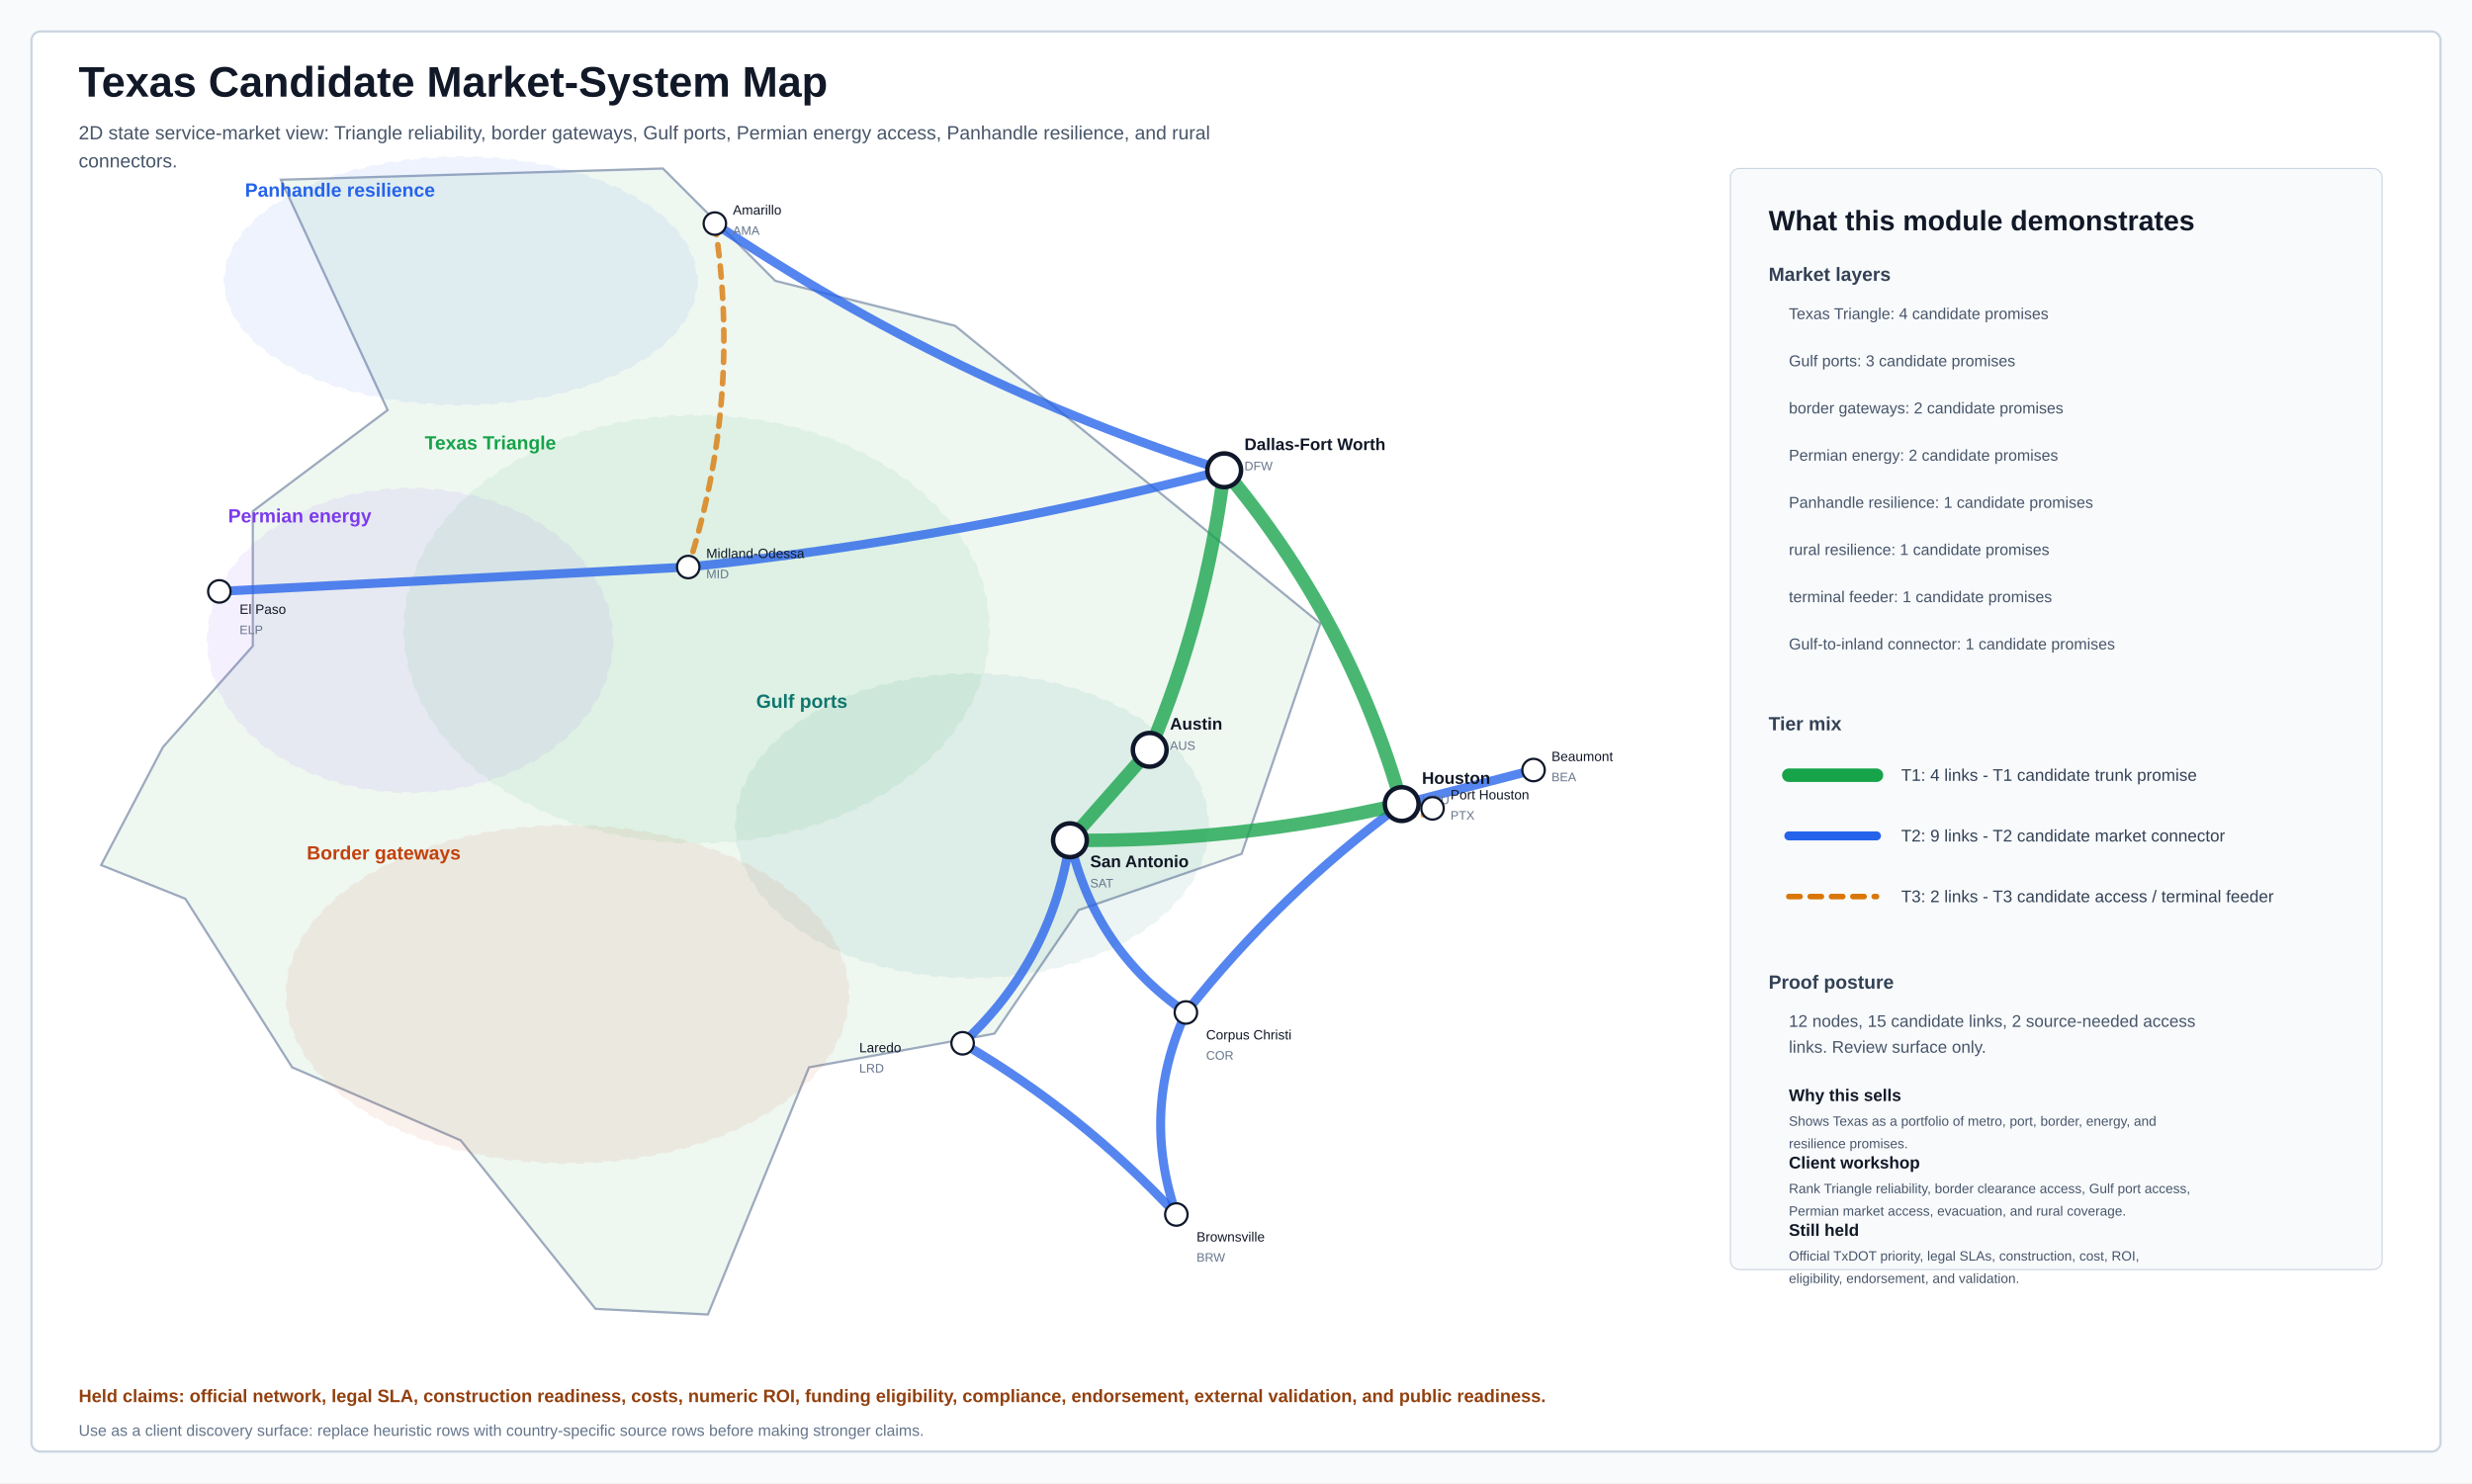
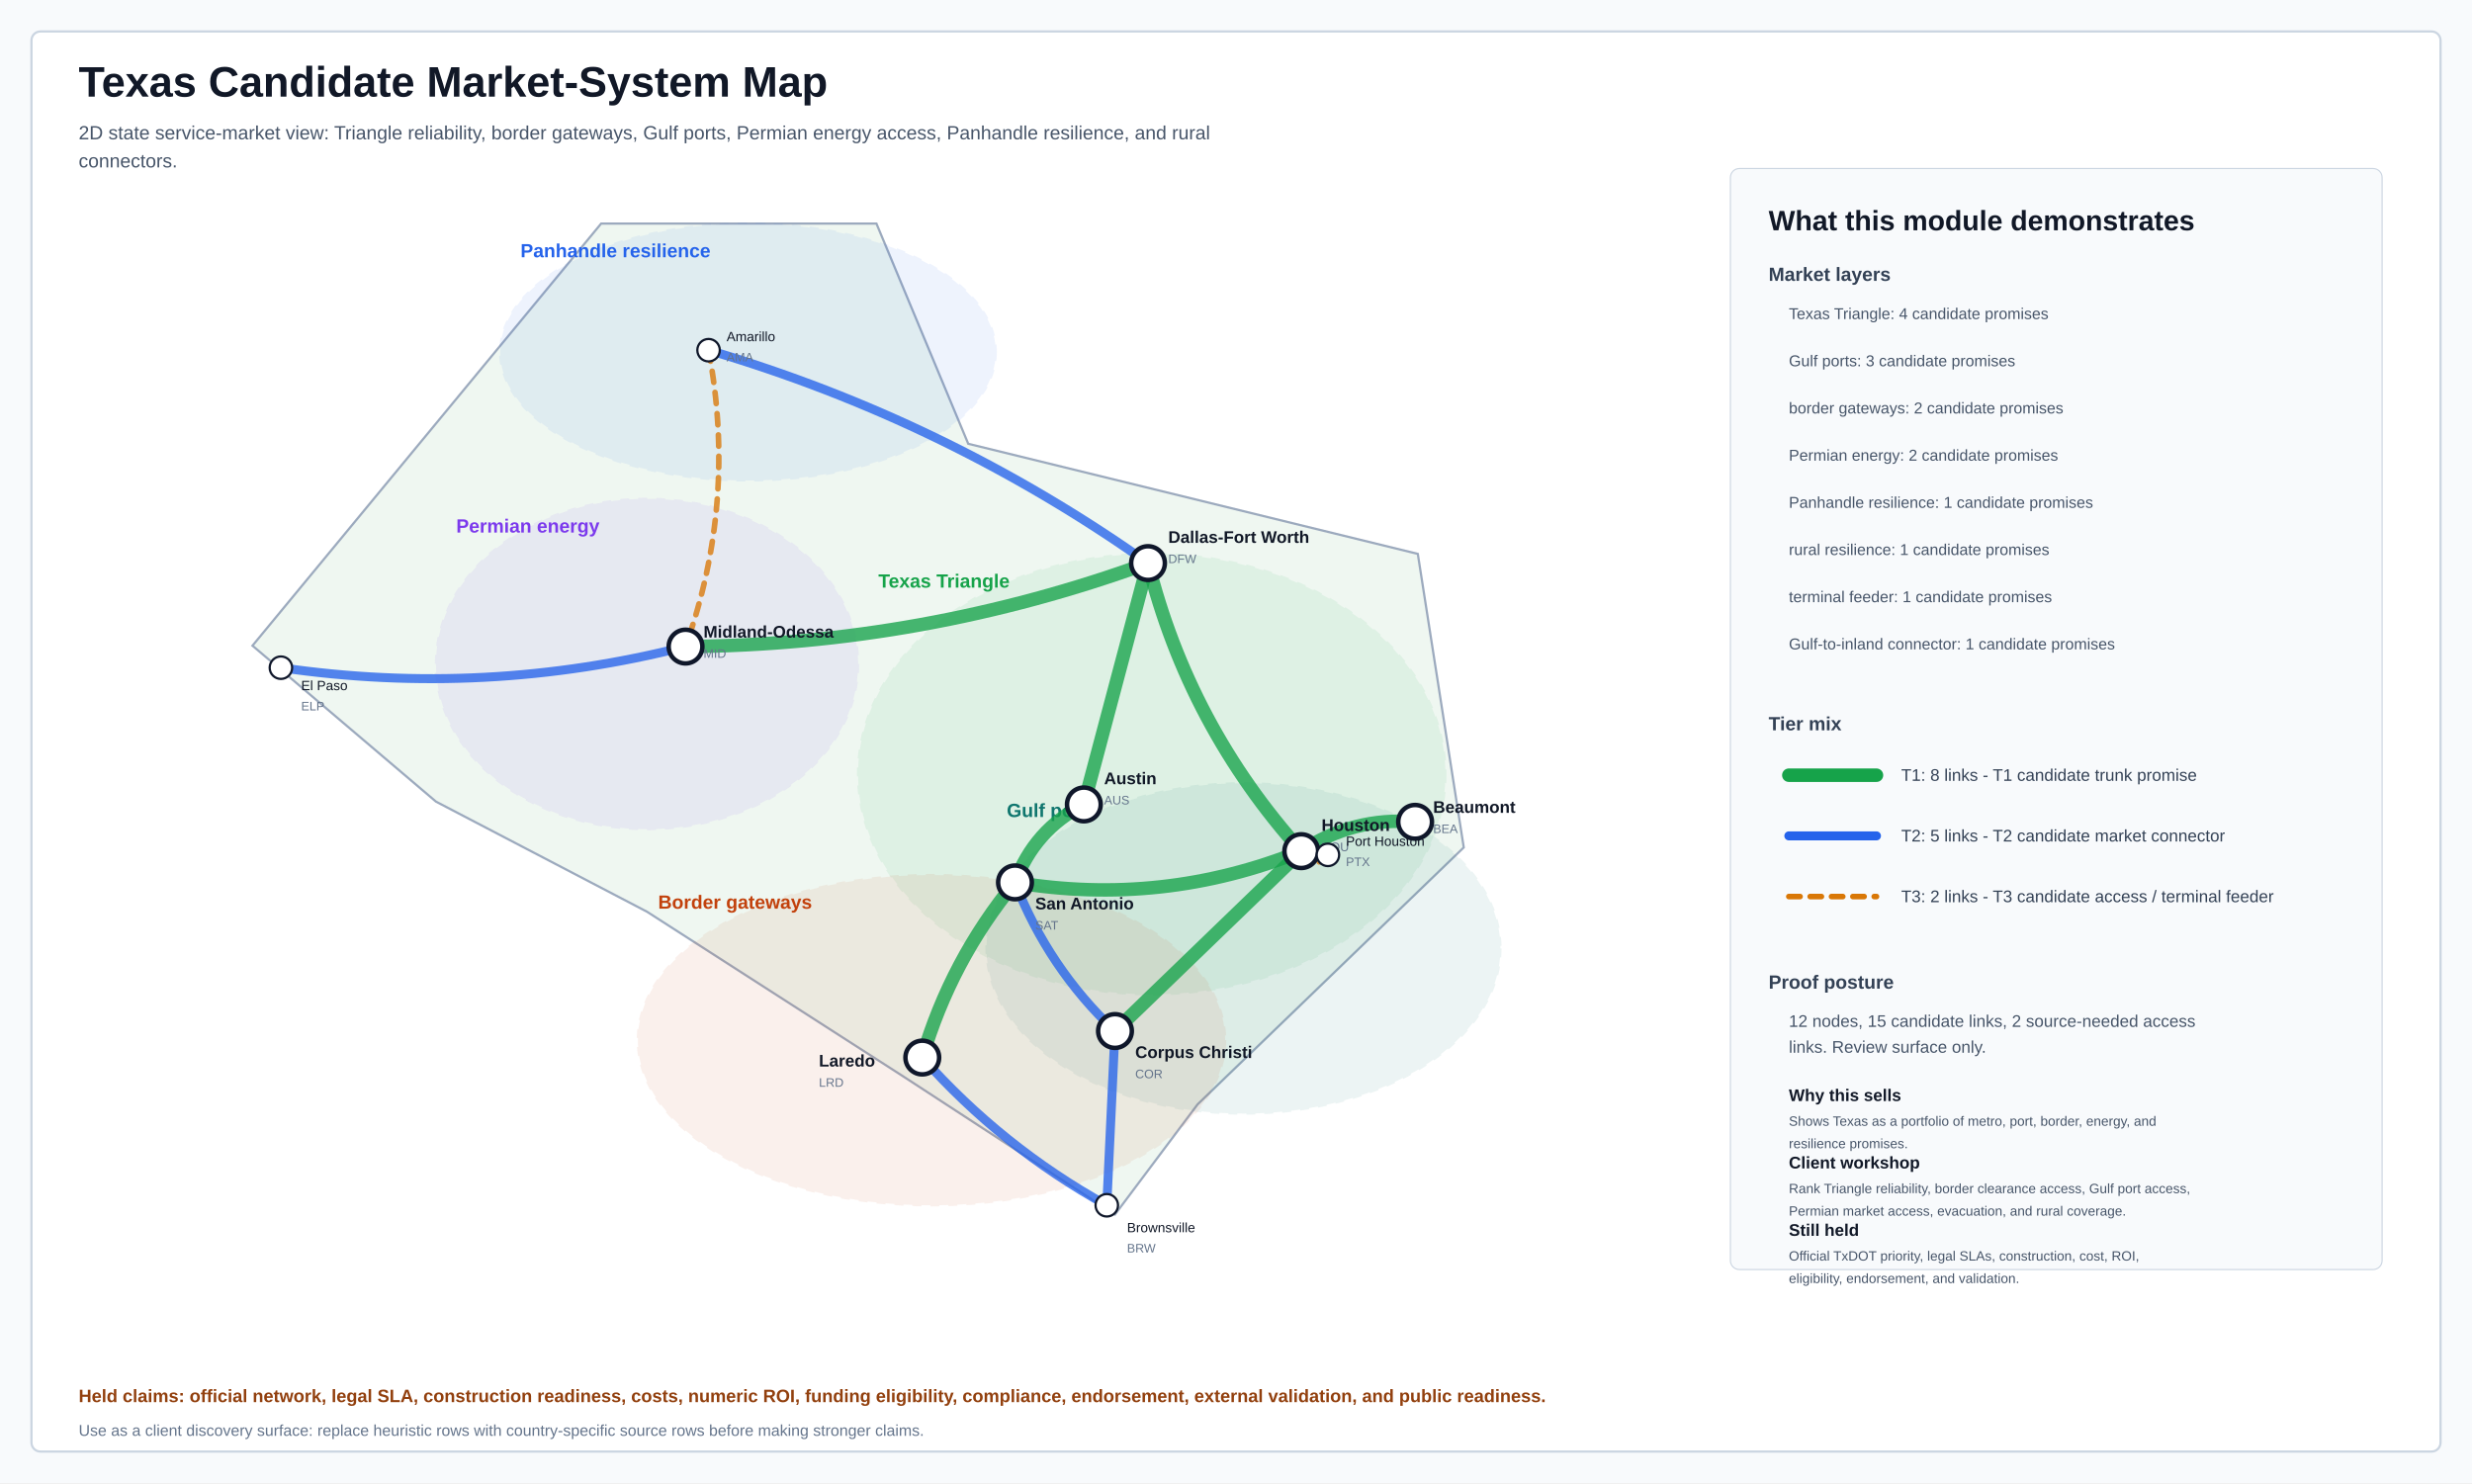
<svg xmlns="http://www.w3.org/2000/svg" viewBox="0 0 2200 1320" width="2200" height="1320">
  <rect width="2200" height="1320" fill="#f8fafc" />
  <rect x="28" y="28" width="2144" height="1264" rx="8" fill="#ffffff" stroke="#cbd5e1" stroke-width="2" />
  <text x="70.0" y="86.0" font-family="Segoe UI, Arial, sans-serif" font-size="38" font-weight="700" fill="#111827" text-anchor="start">Texas Candidate Market-System Map</text>
  <text x="70.0" y="124.0" font-family="Segoe UI, Arial, sans-serif" font-size="17" font-weight="400" fill="#475569" text-anchor="start">2D state service-market view: Triangle reliability, border gateways, Gulf ports, Permian energy access, Panhandle resilience, and rural</text>
  <text x="70.0" y="149.0" font-family="Segoe UI, Arial, sans-serif" font-size="17" font-weight="400" fill="#475569" text-anchor="start">connectors.</text>
-   <path d="M250 160 L590 150 L690 250 L850 290 L1175 555 L1105 760 L960 810 L885 920 L720 950 L630 1170 L530 1165 L410 1015 L260 950 L165 800 L90 770 L145 665 L225 575 L225 455 L345 365 Z" fill="#eef6f0" stroke="#94a3b8" stroke-width="2" opacity="0.92" />
-   <ellipse cx="620" cy="560" rx="260.0" ry="190.0" fill="#16a34a" opacity="0.08" stroke="#16a34a" stroke-width="2" stroke-dasharray="8 8" />
-   <text x="378.0" y="400.0" font-family="Segoe UI, Arial, sans-serif" font-size="17" font-weight="700" fill="#16a34a" text-anchor="start">Texas Triangle</text>
-   <ellipse cx="865" cy="735" rx="210.0" ry="135.0" fill="#0f766e" opacity="0.08" stroke="#0f766e" stroke-width="2" stroke-dasharray="8 8" />
-   <text x="673.0" y="630.0" font-family="Segoe UI, Arial, sans-serif" font-size="17" font-weight="700" fill="#0f766e" text-anchor="start">Gulf ports</text>
-   <ellipse cx="505" cy="885" rx="250.0" ry="150.0" fill="#c2410c" opacity="0.08" stroke="#c2410c" stroke-width="2" stroke-dasharray="8 8" />
-   <text x="273.0" y="765.0" font-family="Segoe UI, Arial, sans-serif" font-size="17" font-weight="700" fill="#c2410c" text-anchor="start">Border gateways</text>
-   <ellipse cx="365" cy="570" rx="180.0" ry="135.0" fill="#7c3aed" opacity="0.08" stroke="#7c3aed" stroke-width="2" stroke-dasharray="8 8" />
-   <text x="203.0" y="465.0" font-family="Segoe UI, Arial, sans-serif" font-size="17" font-weight="700" fill="#7c3aed" text-anchor="start">Permian energy</text>
-   <ellipse cx="410" cy="250" rx="210.0" ry="110.0" fill="#2563eb" opacity="0.08" stroke="#2563eb" stroke-width="2" stroke-dasharray="8 8" />
-   <text x="218.0" y="175.0" font-family="Segoe UI, Arial, sans-serif" font-size="17" font-weight="700" fill="#2563eb" text-anchor="start">Panhandle resilience</text>
-   <path d="M636.2 199.0 Q660.2 354.6 612.5 504.7" fill="none" stroke="#d97706" stroke-width="5" stroke-linecap="round" opacity="0.78" stroke-dasharray="10 9" />
-   <path d="M1274.9 719.5 Q1258.8 735.4 1247.5 715.7" fill="none" stroke="#d97706" stroke-width="5" stroke-linecap="round" opacity="0.78" stroke-dasharray="10 9" />
-   <path d="M1247.5 715.7 Q1306.2 700.6 1364.8 685.4" fill="none" stroke="#2563eb" stroke-width="8" stroke-linecap="round" opacity="0.78" />
-   <path d="M1247.5 715.7 Q1138.9 795.5 1055.4 901.2" fill="none" stroke="#2563eb" stroke-width="8" stroke-linecap="round" opacity="0.78" />
-   <path d="M1055.4 901.2 Q1015.2 989.4 1046.9 1081.0" fill="none" stroke="#2563eb" stroke-width="8" stroke-linecap="round" opacity="0.78" />
-   <path d="M952.2 747.9 Q936.3 855.1 856.7 928.6" fill="none" stroke="#2563eb" stroke-width="8" stroke-linecap="round" opacity="0.78" />
-   <path d="M856.7 928.6 Q963.0 990.8 1046.9 1081.0" fill="none" stroke="#2563eb" stroke-width="8" stroke-linecap="round" opacity="0.78" />
-   <path d="M195.2 526.4 Q403.8 515.6 612.5 504.7" fill="none" stroke="#2563eb" stroke-width="8" stroke-linecap="round" opacity="0.78" />
-   <path d="M612.5 504.7 Q854.2 479.3 1089.5 418.6" fill="none" stroke="#2563eb" stroke-width="8" stroke-linecap="round" opacity="0.78" />
-   <path d="M636.2 199.0 Q847.1 341.2 1089.5 418.6" fill="none" stroke="#2563eb" stroke-width="8" stroke-linecap="round" opacity="0.78" />
-   <path d="M1055.4 901.2 Q973.9 844.6 952.2 747.9" fill="none" stroke="#2563eb" stroke-width="8" stroke-linecap="round" opacity="0.78" />
-   <path d="M1089.5 418.6 Q1073.7 547.6 1023.2 667.4" fill="none" stroke="#16a34a" stroke-width="12" stroke-linecap="round" opacity="0.78" />
-   <path d="M1023.2 667.4 Q987.7 707.7 952.2 747.9" fill="none" stroke="#16a34a" stroke-width="12" stroke-linecap="round" opacity="0.78" />
-   <path d="M952.2 747.9 Q1101.8 749.7 1247.5 715.7" fill="none" stroke="#16a34a" stroke-width="12" stroke-linecap="round" opacity="0.78" />
-   <path d="M1247.5 715.7 Q1200.3 550.2 1089.5 418.6" fill="none" stroke="#16a34a" stroke-width="12" stroke-linecap="round" opacity="0.78" />
-   <circle cx="1089.5" cy="418.6" r="15" fill="#ffffff" stroke="#0f172a" stroke-width="4" />
-   <text x="1107.5" y="400.6" font-family="Segoe UI, Arial, sans-serif" font-size="15" font-weight="700" fill="#111827" text-anchor="start">Dallas-Fort Worth</text>
-   <text x="1107.5" y="418.6" font-family="Segoe UI, Arial, sans-serif" font-size="11" font-weight="400" fill="#64748b" text-anchor="start">DFW</text>
-   <circle cx="1023.2" cy="667.4" r="15" fill="#ffffff" stroke="#0f172a" stroke-width="4" />
-   <text x="1041.2" y="649.4" font-family="Segoe UI, Arial, sans-serif" font-size="15" font-weight="700" fill="#111827" text-anchor="start">Austin</text>
-   <text x="1041.2" y="667.4" font-family="Segoe UI, Arial, sans-serif" font-size="11" font-weight="400" fill="#64748b" text-anchor="start">AUS</text>
-   <circle cx="952.2" cy="747.9" r="15" fill="#ffffff" stroke="#0f172a" stroke-width="4" />
-   <text x="970.2" y="771.9" font-family="Segoe UI, Arial, sans-serif" font-size="15" font-weight="700" fill="#111827" text-anchor="start">San Antonio</text>
-   <text x="970.2" y="789.9" font-family="Segoe UI, Arial, sans-serif" font-size="11" font-weight="400" fill="#64748b" text-anchor="start">SAT</text>
-   <circle cx="1247.5" cy="715.7" r="15" fill="#ffffff" stroke="#0f172a" stroke-width="4" />
-   <text x="1265.5" y="697.7" font-family="Segoe UI, Arial, sans-serif" font-size="15" font-weight="700" fill="#111827" text-anchor="start">Houston</text>
-   <text x="1265.5" y="715.7" font-family="Segoe UI, Arial, sans-serif" font-size="11" font-weight="400" fill="#64748b" text-anchor="start">HOU</text>
-   <circle cx="1364.8" cy="685.4" r="10" fill="#ffffff" stroke="#0f172a" stroke-width="2" />
-   <text x="1380.8" y="677.4" font-family="Segoe UI, Arial, sans-serif" font-size="12" font-weight="500" fill="#111827" text-anchor="start">Beaumont</text>
-   <text x="1380.8" y="695.4" font-family="Segoe UI, Arial, sans-serif" font-size="11" font-weight="400" fill="#64748b" text-anchor="start">BEA</text>
-   <circle cx="1055.4" cy="901.2" r="10" fill="#ffffff" stroke="#0f172a" stroke-width="2" />
-   <text x="1073.4" y="925.2" font-family="Segoe UI, Arial, sans-serif" font-size="12" font-weight="500" fill="#111827" text-anchor="start">Corpus Christi</text>
-   <text x="1073.4" y="943.2" font-family="Segoe UI, Arial, sans-serif" font-size="11" font-weight="400" fill="#64748b" text-anchor="start">COR</text>
-   <circle cx="1046.9" cy="1081.0" r="10" fill="#ffffff" stroke="#0f172a" stroke-width="2" />
-   <text x="1064.9" y="1105.0" font-family="Segoe UI, Arial, sans-serif" font-size="12" font-weight="500" fill="#111827" text-anchor="start">Brownsville</text>
-   <text x="1064.9" y="1123.0" font-family="Segoe UI, Arial, sans-serif" font-size="11" font-weight="400" fill="#64748b" text-anchor="start">BRW</text>
-   <circle cx="856.7" cy="928.6" r="10" fill="#ffffff" stroke="#0f172a" stroke-width="2" />
-   <text x="764.7" y="936.6" font-family="Segoe UI, Arial, sans-serif" font-size="12" font-weight="500" fill="#111827" text-anchor="start">Laredo</text>
-   <text x="764.7" y="954.6" font-family="Segoe UI, Arial, sans-serif" font-size="11" font-weight="400" fill="#64748b" text-anchor="start">LRD</text>
-   <circle cx="195.2" cy="526.4" r="10" fill="#ffffff" stroke="#0f172a" stroke-width="2" />
-   <text x="213.2" y="546.4" font-family="Segoe UI, Arial, sans-serif" font-size="12" font-weight="500" fill="#111827" text-anchor="start">El Paso</text>
-   <text x="213.2" y="564.4" font-family="Segoe UI, Arial, sans-serif" font-size="11" font-weight="400" fill="#64748b" text-anchor="start">ELP</text>
-   <circle cx="612.5" cy="504.7" r="10" fill="#ffffff" stroke="#0f172a" stroke-width="2" />
-   <text x="628.5" y="496.7" font-family="Segoe UI, Arial, sans-serif" font-size="12" font-weight="500" fill="#111827" text-anchor="start">Midland-Odessa</text>
-   <text x="628.5" y="514.7" font-family="Segoe UI, Arial, sans-serif" font-size="11" font-weight="400" fill="#64748b" text-anchor="start">MID</text>
-   <circle cx="636.2" cy="199.0" r="10" fill="#ffffff" stroke="#0f172a" stroke-width="2" />
-   <text x="652.2" y="191.0" font-family="Segoe UI, Arial, sans-serif" font-size="12" font-weight="500" fill="#111827" text-anchor="start">Amarillo</text>
-   <text x="652.2" y="209.0" font-family="Segoe UI, Arial, sans-serif" font-size="11" font-weight="400" fill="#64748b" text-anchor="start">AMA</text>
-   <circle cx="1274.9" cy="719.5" r="10" fill="#ffffff" stroke="#0f172a" stroke-width="2" />
-   <text x="1290.9" y="711.5" font-family="Segoe UI, Arial, sans-serif" font-size="12" font-weight="500" fill="#111827" text-anchor="start">Port Houston</text>
-   <text x="1290.9" y="729.5" font-family="Segoe UI, Arial, sans-serif" font-size="11" font-weight="400" fill="#64748b" text-anchor="start">PTX</text>
+   <path d="M224.7 574.7 L535.0 199.0 L780.0 199.0 L861.7 395.0 L1261.8 493.0 L1302.7 754.3 L1065.8 983.0 L992.3 1081.0 L804.5 958.5 L575.8 811.5 L388.0 713.5 Z" fill="#eef6f0" stroke="#94a3b8" stroke-width="2" opacity="0.92" />
+   <ellipse cx="1025.0" cy="689.0" rx="261.333" ry="196" fill="#16a34a" opacity="0.08" stroke="#16a34a" stroke-width="2" stroke-dasharray="8 8" />
+   <text x="781.7" y="523.0" font-family="Segoe UI, Arial, sans-serif" font-size="17" font-weight="700" fill="#16a34a" text-anchor="start">Texas Triangle</text>
+   <ellipse cx="1106.667" cy="844.167" rx="228.667" ry="147" fill="#0f766e" opacity="0.08" stroke="#0f766e" stroke-width="2" stroke-dasharray="8 8" />
+   <text x="896.0" y="727.2" font-family="Segoe UI, Arial, sans-serif" font-size="17" font-weight="700" fill="#0f766e" text-anchor="start">Gulf ports</text>
+   <ellipse cx="829" cy="925.833" rx="261.333" ry="147" fill="#c2410c" opacity="0.08" stroke="#c2410c" stroke-width="2" stroke-dasharray="8 8" />
+   <text x="585.7" y="808.8" font-family="Segoe UI, Arial, sans-serif" font-size="17" font-weight="700" fill="#c2410c" text-anchor="start">Border gateways</text>
+   <ellipse cx="575.833" cy="591.0" rx="187.833" ry="147.0" fill="#7c3aed" opacity="0.08" stroke="#7c3aed" stroke-width="2" stroke-dasharray="8 8" />
+   <text x="406.0" y="474.0" font-family="Segoe UI, Arial, sans-serif" font-size="17" font-weight="700" fill="#7c3aed" text-anchor="start">Permian energy</text>
+   <ellipse cx="665.667" cy="313.333" rx="220.5" ry="114.333" fill="#2563eb" opacity="0.08" stroke="#2563eb" stroke-width="2" stroke-dasharray="8 8" />
+   <text x="463.2" y="229.0" font-family="Segoe UI, Arial, sans-serif" font-size="17" font-weight="700" fill="#2563eb" text-anchor="start">Panhandle resilience</text>
+   <path d="M630.6 311.7 Q656.2 446.4 610.1 575.5" fill="none" stroke="#d97706" stroke-width="5" stroke-linecap="round" opacity="0.78" stroke-dasharray="10 9" />
+   <path d="M1181.8 760.9 Q1167.5 777.1 1158.1 757.6" fill="none" stroke="#d97706" stroke-width="5" stroke-linecap="round" opacity="0.78" stroke-dasharray="10 9" />
+   <path d="M992.3 917.7 Q988.7 995.2 985.0 1072.8" fill="none" stroke="#2563eb" stroke-width="8" stroke-linecap="round" opacity="0.78" />
+   <path d="M820.8 941.3 Q891.7 1021.1 985.0 1072.8" fill="none" stroke="#2563eb" stroke-width="8" stroke-linecap="round" opacity="0.78" />
+   <path d="M250.0 594.3 Q431.9 620.8 610.1 575.5" fill="none" stroke="#2563eb" stroke-width="8" stroke-linecap="round" opacity="0.78" />
+   <path d="M630.6 311.7 Q841.8 374.0 1021.7 501.2" fill="none" stroke="#2563eb" stroke-width="8" stroke-linecap="round" opacity="0.78" />
+   <path d="M992.3 917.7 Q932.9 861.6 903.3 785.4" fill="none" stroke="#2563eb" stroke-width="8" stroke-linecap="round" opacity="0.78" />
+   <path d="M1021.7 501.2 Q993.1 608.6 964.6 716.0" fill="none" stroke="#16a34a" stroke-width="12" stroke-linecap="round" opacity="0.78" />
+   <path d="M964.6 716.0 Q920.4 738.7 903.3 785.4" fill="none" stroke="#16a34a" stroke-width="12" stroke-linecap="round" opacity="0.78" />
+   <path d="M903.3 785.4 Q1034.6 807.3 1158.1 757.6" fill="none" stroke="#16a34a" stroke-width="12" stroke-linecap="round" opacity="0.78" />
+   <path d="M1158.1 757.6 Q1058.1 646.3 1021.7 501.2" fill="none" stroke="#16a34a" stroke-width="12" stroke-linecap="round" opacity="0.78" />
+   <path d="M1158.1 757.6 Q1204.3 727.1 1259.4 731.5" fill="none" stroke="#16a34a" stroke-width="12" stroke-linecap="round" opacity="0.78" />
+   <path d="M1158.1 757.6 Q1075.2 837.6 992.3 917.7" fill="none" stroke="#16a34a" stroke-width="12" stroke-linecap="round" opacity="0.78" />
+   <path d="M903.3 785.4 Q846.2 854.9 820.8 941.3" fill="none" stroke="#16a34a" stroke-width="12" stroke-linecap="round" opacity="0.78" />
+   <path d="M610.1 575.5 Q822.3 573.8 1021.7 501.2" fill="none" stroke="#16a34a" stroke-width="12" stroke-linecap="round" opacity="0.78" />
+   <circle cx="1021.7" cy="501.2" r="15" fill="#ffffff" stroke="#0f172a" stroke-width="4" />
+   <text x="1039.7" y="483.2" font-family="Segoe UI, Arial, sans-serif" font-size="15" font-weight="700" fill="#111827" text-anchor="start">Dallas-Fort Worth</text>
+   <text x="1039.7" y="501.2" font-family="Segoe UI, Arial, sans-serif" font-size="11" font-weight="400" fill="#64748b" text-anchor="start">DFW</text>
+   <circle cx="964.6" cy="716.0" r="15" fill="#ffffff" stroke="#0f172a" stroke-width="4" />
+   <text x="982.6" y="698.0" font-family="Segoe UI, Arial, sans-serif" font-size="15" font-weight="700" fill="#111827" text-anchor="start">Austin</text>
+   <text x="982.6" y="716.0" font-family="Segoe UI, Arial, sans-serif" font-size="11" font-weight="400" fill="#64748b" text-anchor="start">AUS</text>
+   <circle cx="903.3" cy="785.4" r="15" fill="#ffffff" stroke="#0f172a" stroke-width="4" />
+   <text x="921.3" y="809.4" font-family="Segoe UI, Arial, sans-serif" font-size="15" font-weight="700" fill="#111827" text-anchor="start">San Antonio</text>
+   <text x="921.3" y="827.4" font-family="Segoe UI, Arial, sans-serif" font-size="11" font-weight="400" fill="#64748b" text-anchor="start">SAT</text>
+   <circle cx="1158.1" cy="757.6" r="15" fill="#ffffff" stroke="#0f172a" stroke-width="4" />
+   <text x="1176.1" y="739.6" font-family="Segoe UI, Arial, sans-serif" font-size="15" font-weight="700" fill="#111827" text-anchor="start">Houston</text>
+   <text x="1176.1" y="757.6" font-family="Segoe UI, Arial, sans-serif" font-size="11" font-weight="400" fill="#64748b" text-anchor="start">HOU</text>
+   <circle cx="1259.4" cy="731.5" r="15" fill="#ffffff" stroke="#0f172a" stroke-width="4" />
+   <text x="1275.4" y="723.5" font-family="Segoe UI, Arial, sans-serif" font-size="15" font-weight="700" fill="#111827" text-anchor="start">Beaumont</text>
+   <text x="1275.4" y="741.5" font-family="Segoe UI, Arial, sans-serif" font-size="11" font-weight="400" fill="#64748b" text-anchor="start">BEA</text>
+   <circle cx="992.3" cy="917.7" r="15" fill="#ffffff" stroke="#0f172a" stroke-width="4" />
+   <text x="1010.3" y="941.7" font-family="Segoe UI, Arial, sans-serif" font-size="15" font-weight="700" fill="#111827" text-anchor="start">Corpus Christi</text>
+   <text x="1010.3" y="959.7" font-family="Segoe UI, Arial, sans-serif" font-size="11" font-weight="400" fill="#64748b" text-anchor="start">COR</text>
+   <circle cx="985.0" cy="1072.8" r="10" fill="#ffffff" stroke="#0f172a" stroke-width="2" />
+   <text x="1003.0" y="1096.8" font-family="Segoe UI, Arial, sans-serif" font-size="12" font-weight="500" fill="#111827" text-anchor="start">Brownsville</text>
+   <text x="1003.0" y="1114.8" font-family="Segoe UI, Arial, sans-serif" font-size="11" font-weight="400" fill="#64748b" text-anchor="start">BRW</text>
+   <circle cx="820.8" cy="941.3" r="15" fill="#ffffff" stroke="#0f172a" stroke-width="4" />
+   <text x="728.8" y="949.3" font-family="Segoe UI, Arial, sans-serif" font-size="15" font-weight="700" fill="#111827" text-anchor="start">Laredo</text>
+   <text x="728.8" y="967.3" font-family="Segoe UI, Arial, sans-serif" font-size="11" font-weight="400" fill="#64748b" text-anchor="start">LRD</text>
+   <circle cx="250.0" cy="594.3" r="10" fill="#ffffff" stroke="#0f172a" stroke-width="2" />
+   <text x="268.0" y="614.3" font-family="Segoe UI, Arial, sans-serif" font-size="12" font-weight="500" fill="#111827" text-anchor="start">El Paso</text>
+   <text x="268.0" y="632.3" font-family="Segoe UI, Arial, sans-serif" font-size="11" font-weight="400" fill="#64748b" text-anchor="start">ELP</text>
+   <circle cx="610.1" cy="575.5" r="15" fill="#ffffff" stroke="#0f172a" stroke-width="4" />
+   <text x="626.1" y="567.5" font-family="Segoe UI, Arial, sans-serif" font-size="15" font-weight="700" fill="#111827" text-anchor="start">Midland-Odessa</text>
+   <text x="626.1" y="585.5" font-family="Segoe UI, Arial, sans-serif" font-size="11" font-weight="400" fill="#64748b" text-anchor="start">MID</text>
+   <circle cx="630.6" cy="311.7" r="10" fill="#ffffff" stroke="#0f172a" stroke-width="2" />
+   <text x="646.6" y="303.7" font-family="Segoe UI, Arial, sans-serif" font-size="12" font-weight="500" fill="#111827" text-anchor="start">Amarillo</text>
+   <text x="646.6" y="321.7" font-family="Segoe UI, Arial, sans-serif" font-size="11" font-weight="400" fill="#64748b" text-anchor="start">AMA</text>
+   <circle cx="1181.8" cy="760.9" r="10" fill="#ffffff" stroke="#0f172a" stroke-width="2" />
+   <text x="1197.8" y="752.9" font-family="Segoe UI, Arial, sans-serif" font-size="12" font-weight="500" fill="#111827" text-anchor="start">Port Houston</text>
+   <text x="1197.8" y="770.9" font-family="Segoe UI, Arial, sans-serif" font-size="11" font-weight="400" fill="#64748b" text-anchor="start">PTX</text>
  <rect x="1540" y="150" width="580" height="980" rx="8" fill="#f8fafc" stroke="#cbd5e1" />
  <text x="1574.0" y="205.0" font-family="Segoe UI, Arial, sans-serif" font-size="25" font-weight="700" fill="#111827" text-anchor="start">What this module demonstrates</text>
  <text x="1574.0" y="250.0" font-family="Segoe UI, Arial, sans-serif" font-size="17" font-weight="700" fill="#334155" text-anchor="start">Market layers</text>
  <text x="1592.0" y="284.0" font-family="Segoe UI, Arial, sans-serif" font-size="14" font-weight="400" fill="#475569" text-anchor="start">Texas Triangle: 4 candidate promises</text>
  <text x="1592.0" y="326.0" font-family="Segoe UI, Arial, sans-serif" font-size="14" font-weight="400" fill="#475569" text-anchor="start">Gulf ports: 3 candidate promises</text>
  <text x="1592.0" y="368.0" font-family="Segoe UI, Arial, sans-serif" font-size="14" font-weight="400" fill="#475569" text-anchor="start">border gateways: 2 candidate promises</text>
  <text x="1592.0" y="410.0" font-family="Segoe UI, Arial, sans-serif" font-size="14" font-weight="400" fill="#475569" text-anchor="start">Permian energy: 2 candidate promises</text>
  <text x="1592.0" y="452.0" font-family="Segoe UI, Arial, sans-serif" font-size="14" font-weight="400" fill="#475569" text-anchor="start">Panhandle resilience: 1 candidate promises</text>
  <text x="1592.0" y="494.0" font-family="Segoe UI, Arial, sans-serif" font-size="14" font-weight="400" fill="#475569" text-anchor="start">rural resilience: 1 candidate promises</text>
  <text x="1592.0" y="536.0" font-family="Segoe UI, Arial, sans-serif" font-size="14" font-weight="400" fill="#475569" text-anchor="start">terminal feeder: 1 candidate promises</text>
  <text x="1592.0" y="578.0" font-family="Segoe UI, Arial, sans-serif" font-size="14" font-weight="400" fill="#475569" text-anchor="start">Gulf-to-inland connector: 1 candidate promises</text>
  <text x="1574.0" y="650.0" font-family="Segoe UI, Arial, sans-serif" font-size="17" font-weight="700" fill="#334155" text-anchor="start">Tier mix</text>
  <line x1="1592" y1="690" x2="1670" y2="690" stroke="#16a34a" stroke-width="12" stroke-linecap="round" />
-   <text x="1692.0" y="695.0" font-family="Segoe UI, Arial, sans-serif" font-size="15" font-weight="400" fill="#334155" text-anchor="start">T1: 4 links - T1 candidate trunk promise</text>
+   <text x="1692.0" y="695.0" font-family="Segoe UI, Arial, sans-serif" font-size="15" font-weight="400" fill="#334155" text-anchor="start">T1: 8 links - T1 candidate trunk promise</text>
  <line x1="1592" y1="744" x2="1670" y2="744" stroke="#2563eb" stroke-width="8" stroke-linecap="round" />
-   <text x="1692.0" y="749.0" font-family="Segoe UI, Arial, sans-serif" font-size="15" font-weight="400" fill="#334155" text-anchor="start">T2: 9 links - T2 candidate market connector</text>
+   <text x="1692.0" y="749.0" font-family="Segoe UI, Arial, sans-serif" font-size="15" font-weight="400" fill="#334155" text-anchor="start">T2: 5 links - T2 candidate market connector</text>
  <line x1="1592" y1="798" x2="1670" y2="798" stroke="#d97706" stroke-width="5" stroke-linecap="round" stroke-dasharray="10 9" />
  <text x="1692.0" y="803.0" font-family="Segoe UI, Arial, sans-serif" font-size="15" font-weight="400" fill="#334155" text-anchor="start">T3: 2 links - T3 candidate access / terminal feeder</text>
  <text x="1574.0" y="880.0" font-family="Segoe UI, Arial, sans-serif" font-size="17" font-weight="700" fill="#334155" text-anchor="start">Proof posture</text>
  <text x="1592.0" y="914.0" font-family="Segoe UI, Arial, sans-serif" font-size="15" font-weight="400" fill="#475569" text-anchor="start">12 nodes, 15 candidate links, 2 source-needed access</text>
  <text x="1592.0" y="937.0" font-family="Segoe UI, Arial, sans-serif" font-size="15" font-weight="400" fill="#475569" text-anchor="start">links. Review surface only.</text>
  <text x="1592.0" y="980.0" font-family="Segoe UI, Arial, sans-serif" font-size="15" font-weight="700" fill="#111827" text-anchor="start">Why this sells</text>
  <text x="1592.0" y="1002.0" font-family="Segoe UI, Arial, sans-serif" font-size="12" font-weight="400" fill="#475569" text-anchor="start">Shows Texas as a portfolio of metro, port, border, energy, and</text>
  <text x="1592.0" y="1022.0" font-family="Segoe UI, Arial, sans-serif" font-size="12" font-weight="400" fill="#475569" text-anchor="start">resilience promises.</text>
  <text x="1592.0" y="1040.0" font-family="Segoe UI, Arial, sans-serif" font-size="15" font-weight="700" fill="#111827" text-anchor="start">Client workshop</text>
  <text x="1592.0" y="1062.0" font-family="Segoe UI, Arial, sans-serif" font-size="12" font-weight="400" fill="#475569" text-anchor="start">Rank Triangle reliability, border clearance access, Gulf port access,</text>
  <text x="1592.0" y="1082.0" font-family="Segoe UI, Arial, sans-serif" font-size="12" font-weight="400" fill="#475569" text-anchor="start">Permian market access, evacuation, and rural coverage.</text>
  <text x="1592.0" y="1100.0" font-family="Segoe UI, Arial, sans-serif" font-size="15" font-weight="700" fill="#111827" text-anchor="start">Still held</text>
  <text x="1592.0" y="1122.0" font-family="Segoe UI, Arial, sans-serif" font-size="12" font-weight="400" fill="#475569" text-anchor="start">Official TxDOT priority, legal SLAs, construction, cost, ROI,</text>
  <text x="1592.0" y="1142.0" font-family="Segoe UI, Arial, sans-serif" font-size="12" font-weight="400" fill="#475569" text-anchor="start">eligibility, endorsement, and validation.</text>
  <text x="70.0" y="1248.0" font-family="Segoe UI, Arial, sans-serif" font-size="16" font-weight="700" fill="#92400e" text-anchor="start">Held claims: official network, legal SLA, construction readiness, costs, numeric ROI, funding eligibility, compliance, endorsement, external validation, and public readiness.</text>
  <text x="70.0" y="1278.0" font-family="Segoe UI, Arial, sans-serif" font-size="14" font-weight="400" fill="#64748b" text-anchor="start">Use as a client discovery surface: replace heuristic rows with country-specific source rows before making stronger claims.</text>
</svg>
